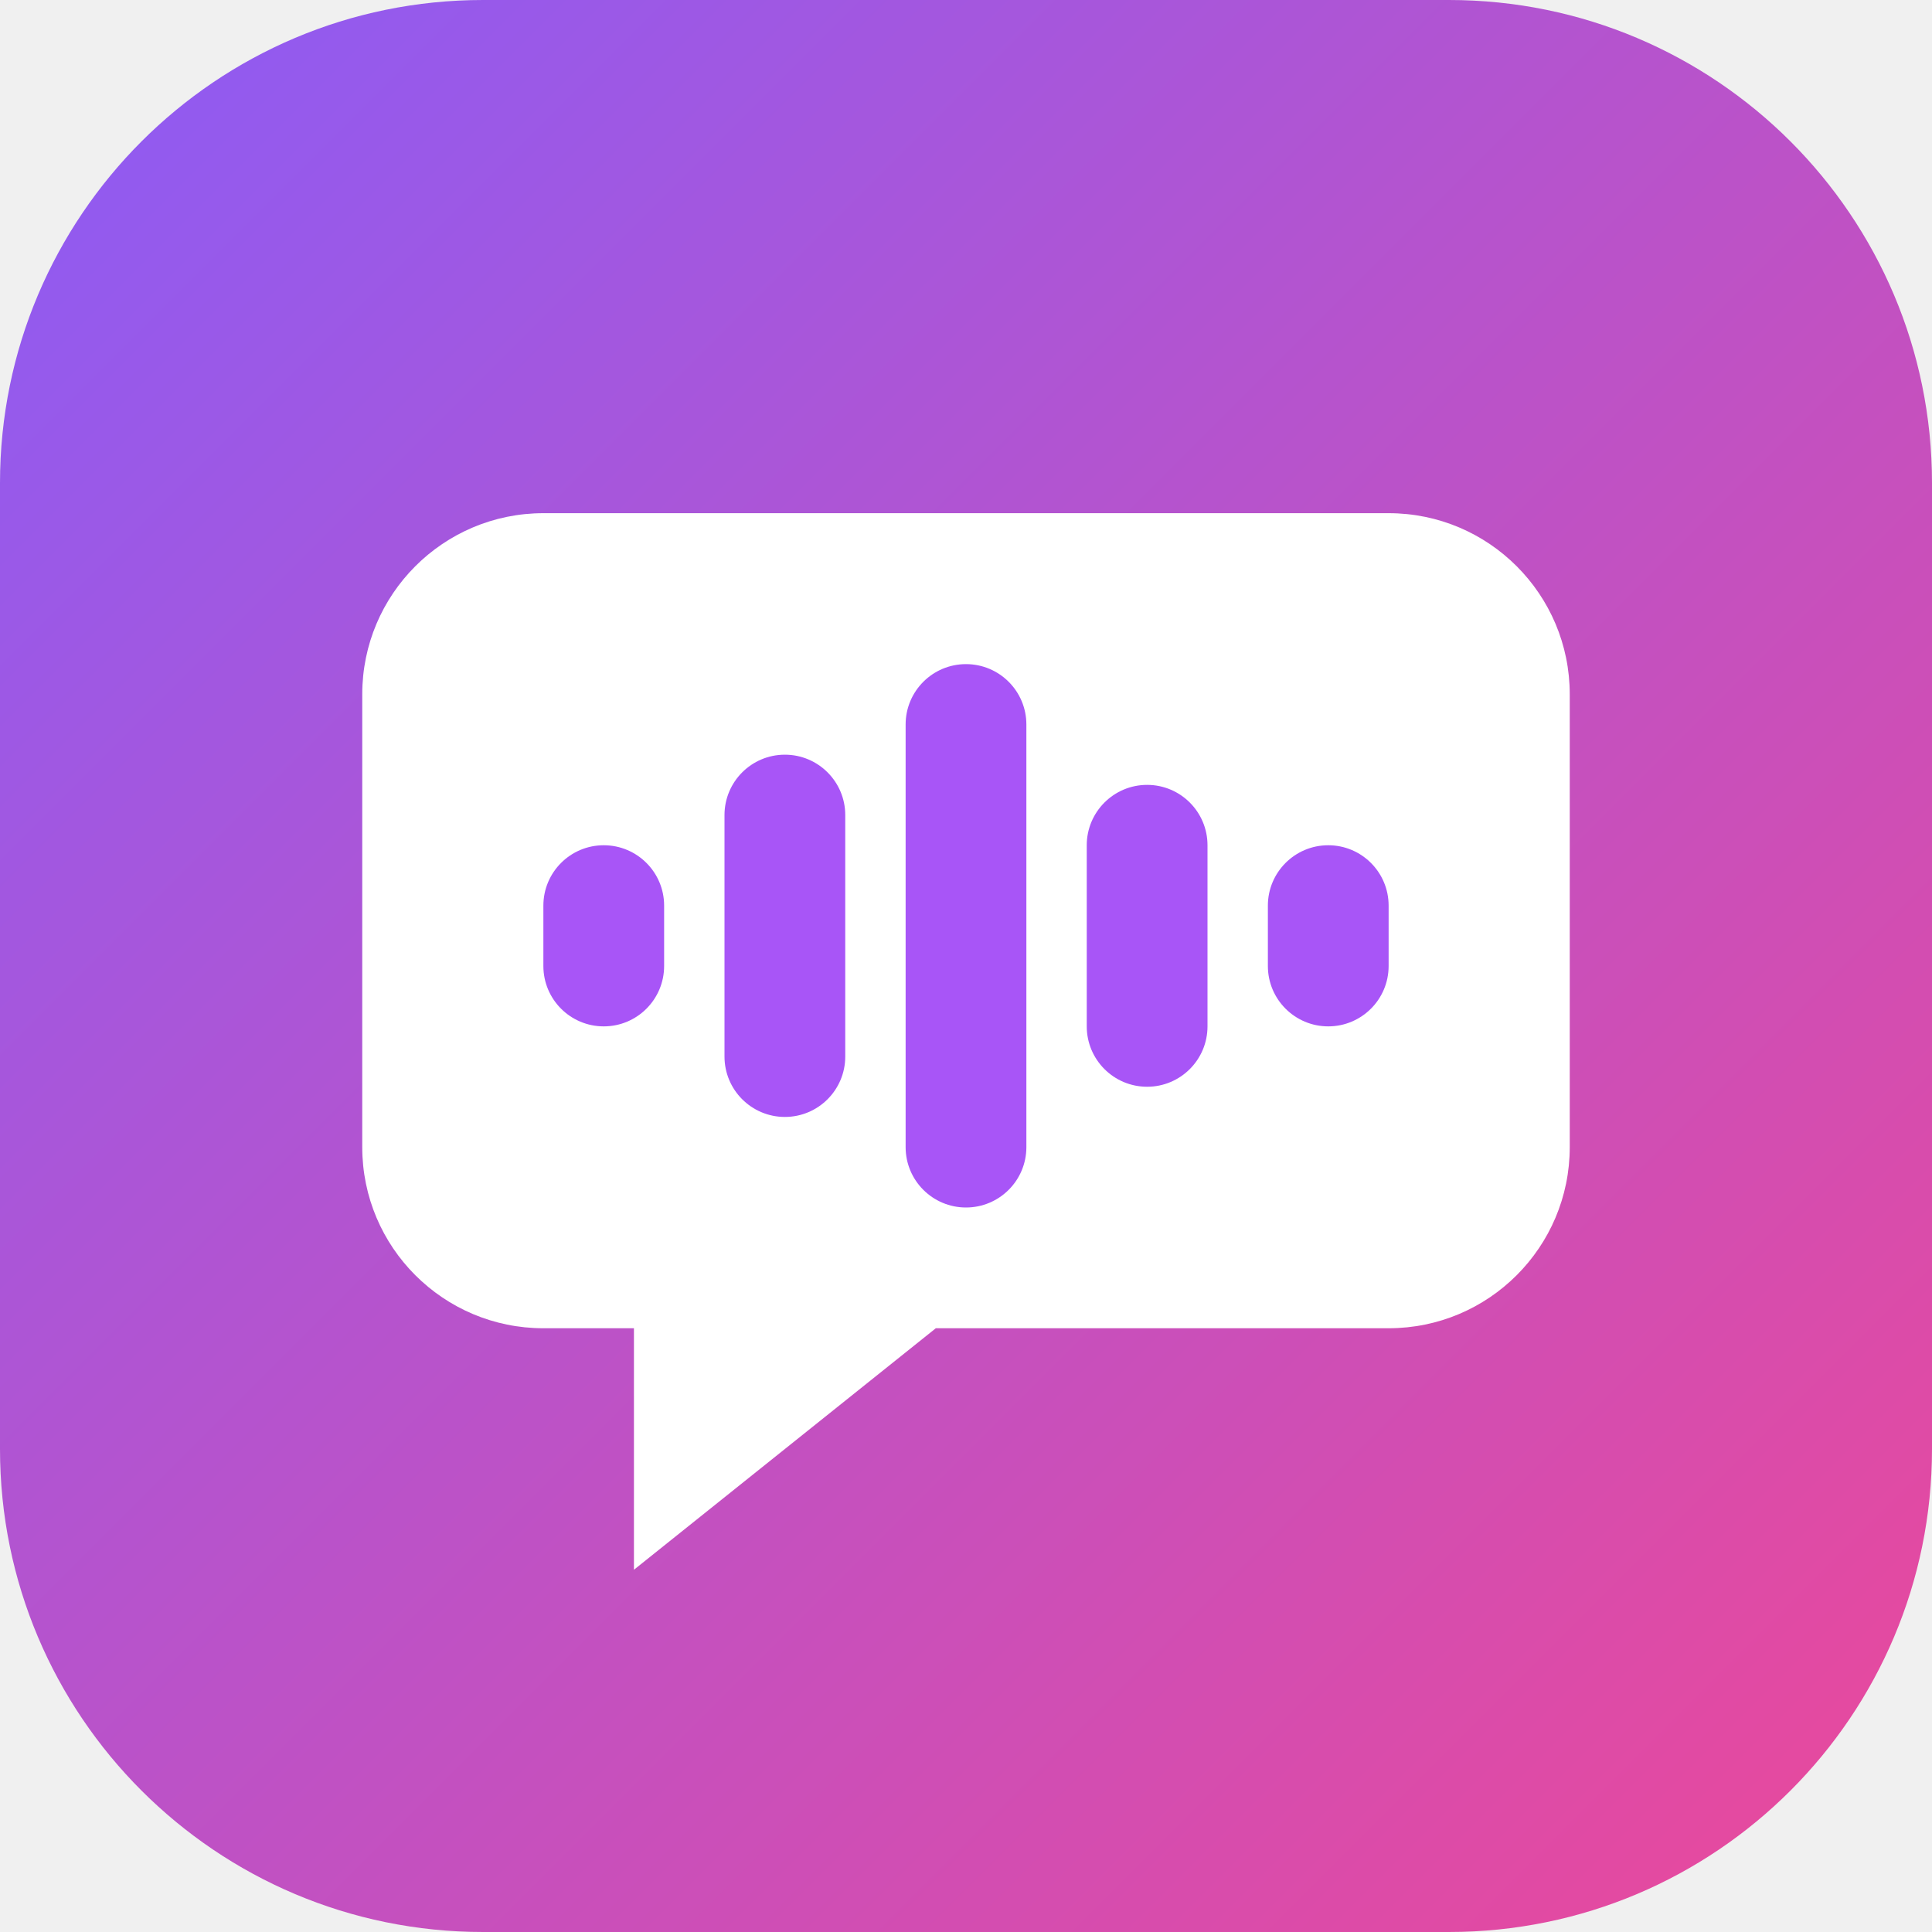
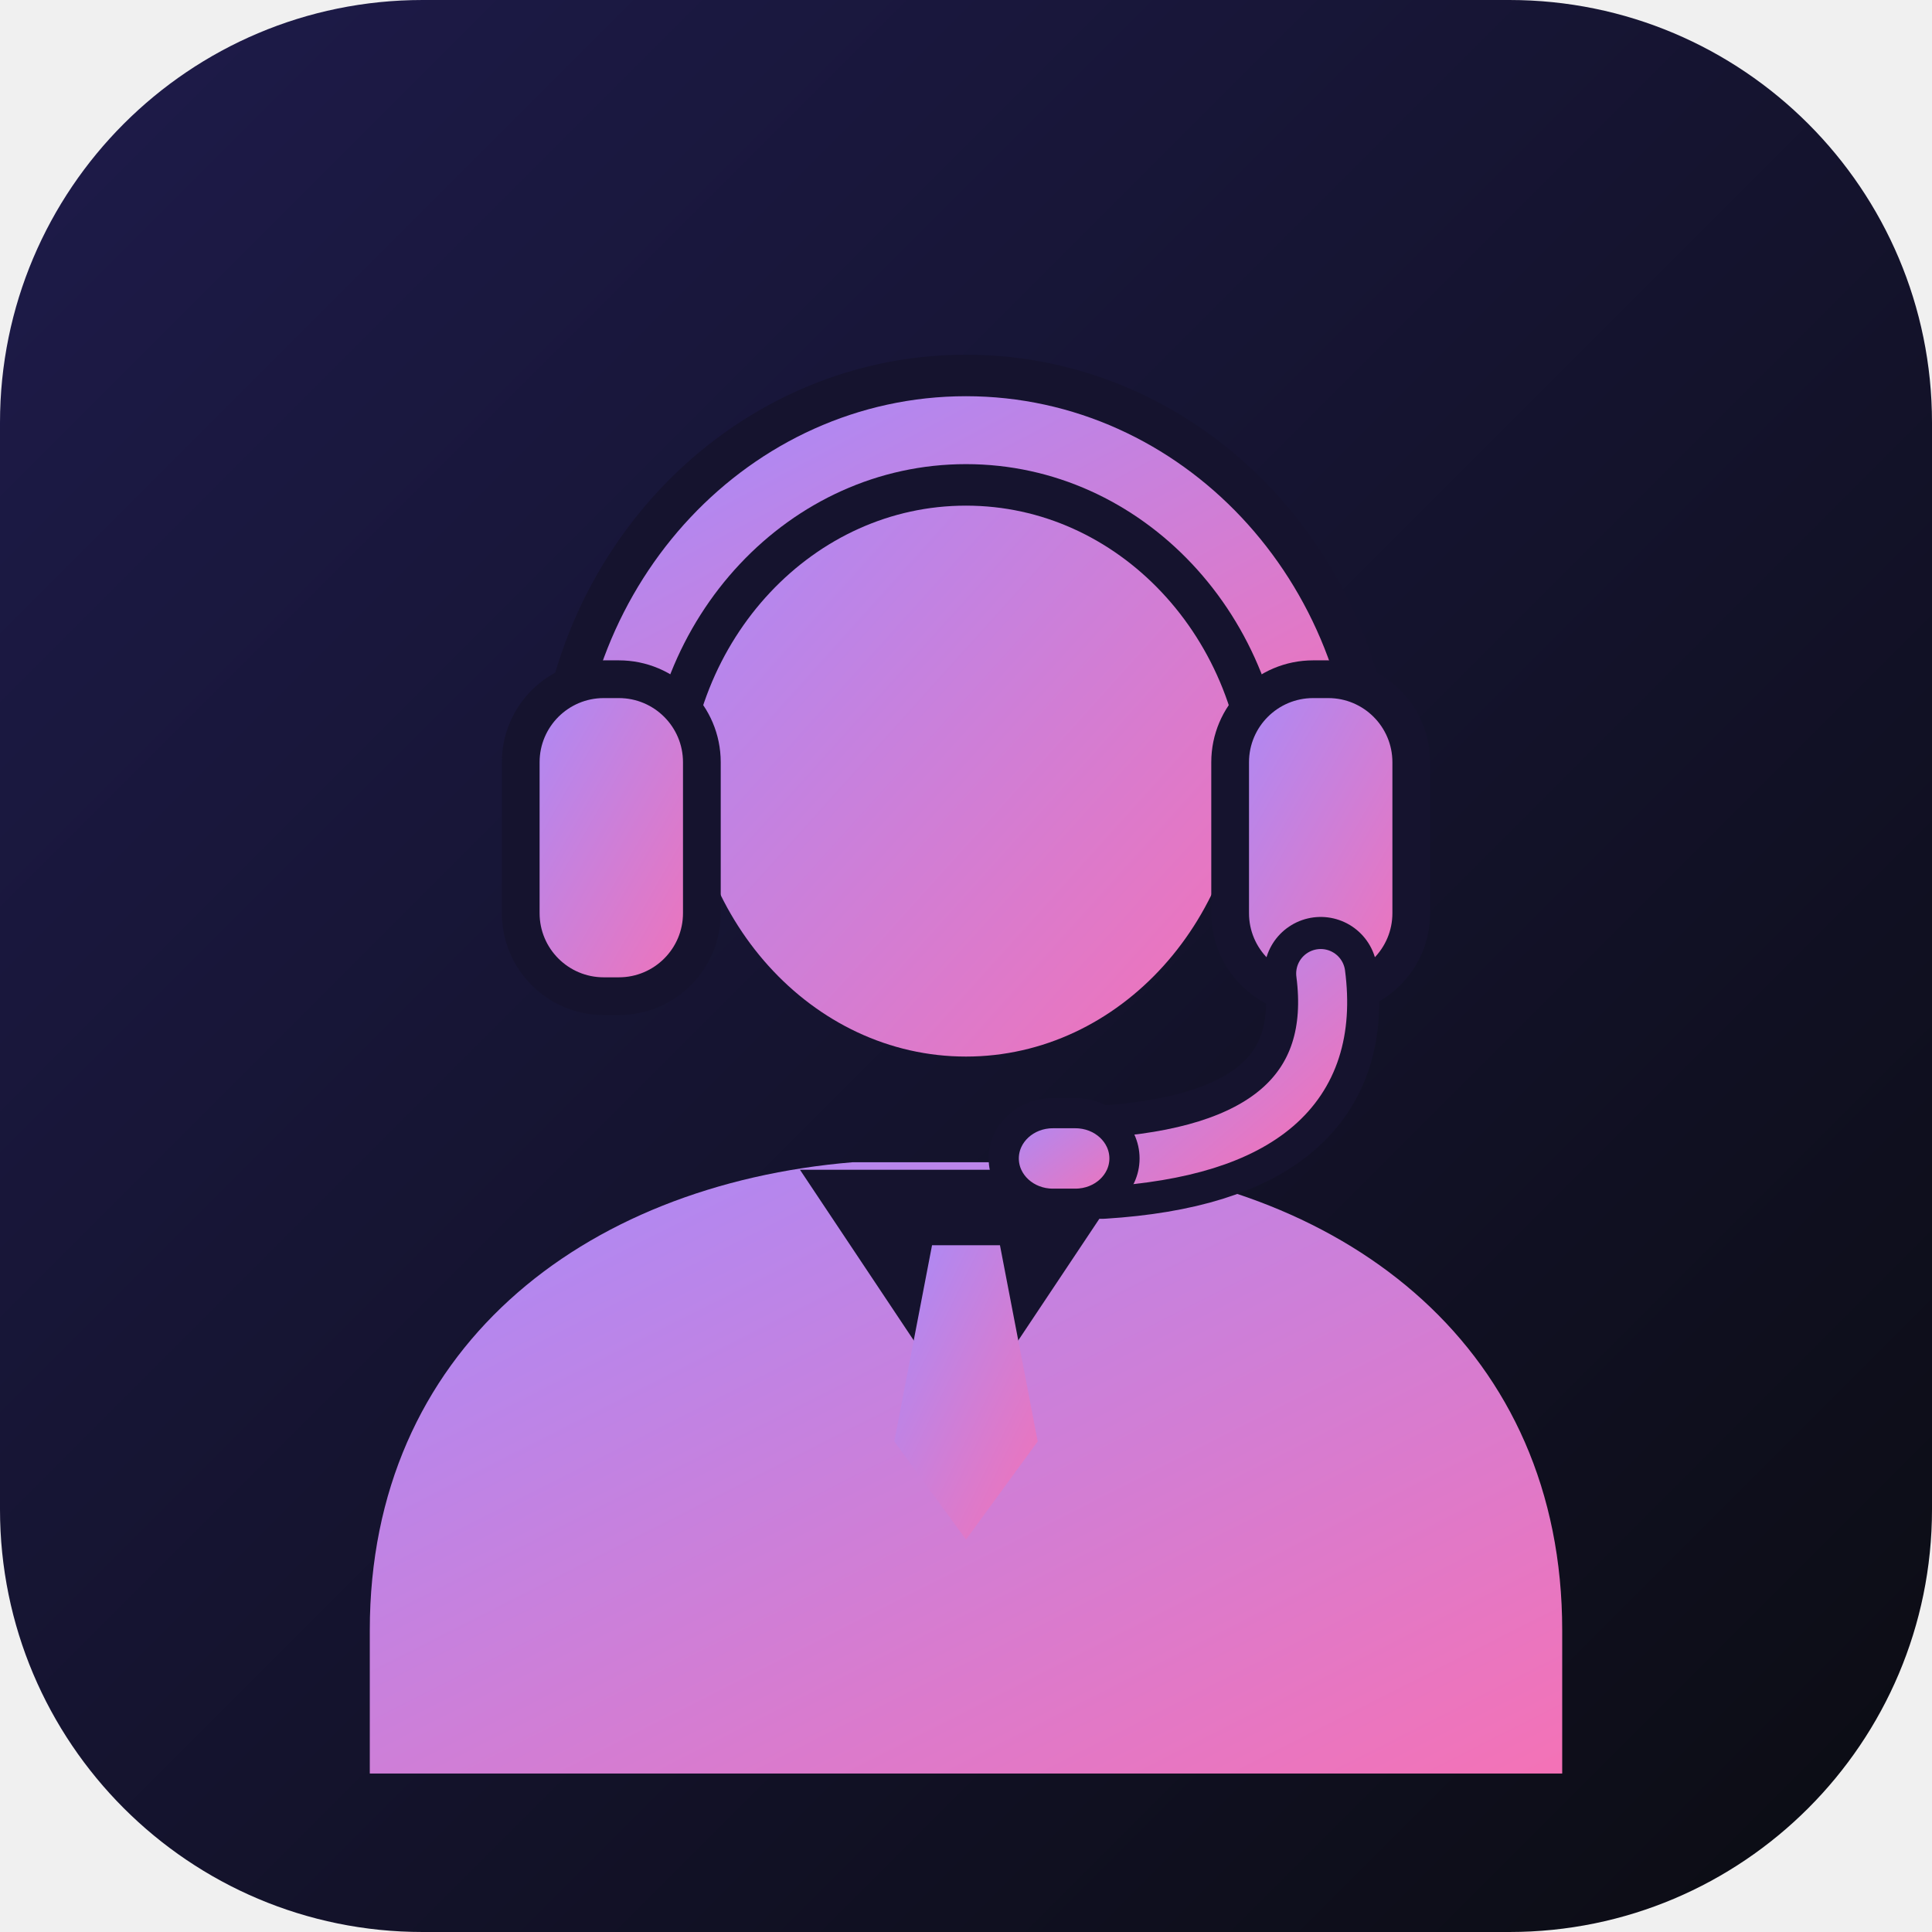
- <svg xmlns="http://www.w3.org/2000/svg" viewBox="0 0 64 64">
+ <svg xmlns="http://www.w3.org/2000/svg" viewBox="0 0 512 512">
  <defs>
-     <linearGradient id="g" x1="0" y1="0" x2="1" y2="1">
-       <stop offset="0" stop-color="#8b5cf6" />
-       <stop offset="1" stop-color="#ec4899" />
+     <linearGradient id="t" x1="0" y1="0" x2="1" y2="1">
+       <stop offset="0" stop-color="#1e1b4b" />
+       <stop offset="1" stop-color="#0b0c12" />
    </linearGradient>
+     <linearGradient id="p" x1="0" y1="0" x2="1" y2="1">
+       <stop offset="0" stop-color="#a78bfa" />
+       <stop offset="1" stop-color="#f472b6" />
+     </linearGradient>
+     <clipPath id="c">
+       <rect width="512" height="512" rx="112" />
+     </clipPath>
  </defs>
-   <rect width="64" height="64" rx="16" fill="url(#g)" />
-   <path d="M18 17h28a6 6 0 0 1 6 6v15a6 6 0 0 1-6 6H31l-10 8v-8h-3a6 6 0 0 1-6-6V23a6 6 0 0 1 6-6z" fill="#fff" />
-   <g fill="#a855f7">
-     <rect x="18" y="28" width="4" height="6" rx="2" />
-     <rect x="24" y="25" width="4" height="12" rx="2" />
-     <rect x="30" y="22" width="4" height="18" rx="2" />
-     <rect x="36" y="26" width="4" height="10" rx="2" />
-     <rect x="42" y="28" width="4" height="6" rx="2" />
+   <rect width="512" height="512" rx="112" fill="url(#t)" />
+   <g clip-path="url(#c)">
+     <ellipse cx="256" cy="198" rx="74" ry="82" fill="url(#p)" />
+     <path d="M98 470v-38c0-74 56-118 128-124h60c72 6 128 50 128 124v38z" fill="url(#p)" />
+     <path d="M212 310l44 66 44-66z" fill="#15132e" />
+     <path d="M247 330h18l10 52-19 26-19-26z" fill="url(#p)" />
+     <path d="M162 214a94 100 0 0 1 188 0" fill="none" stroke="#15132e" stroke-width="40" stroke-linecap="round" />
+     <path d="M162 214a94 100 0 0 1 188 0" fill="none" stroke="url(#p)" stroke-width="18" stroke-linecap="round" />
+     <rect x="138" y="180" width="48" height="84" rx="22" fill="url(#p)" stroke="#15132e" stroke-width="10" />
+     <rect x="326" y="180" width="48" height="84" rx="22" fill="url(#p)" stroke="#15132e" stroke-width="10" />
+     <path d="M350 258q6 46-58 50" fill="none" stroke="#15132e" stroke-width="30" stroke-linecap="round" />
+     <path d="M350 258q6 46-58 50" fill="none" stroke="url(#p)" stroke-width="13" stroke-linecap="round" />
+     <rect x="266" y="295" width="32" height="24" rx="13" fill="url(#p)" stroke="#15132e" stroke-width="8" />
  </g>
</svg>
